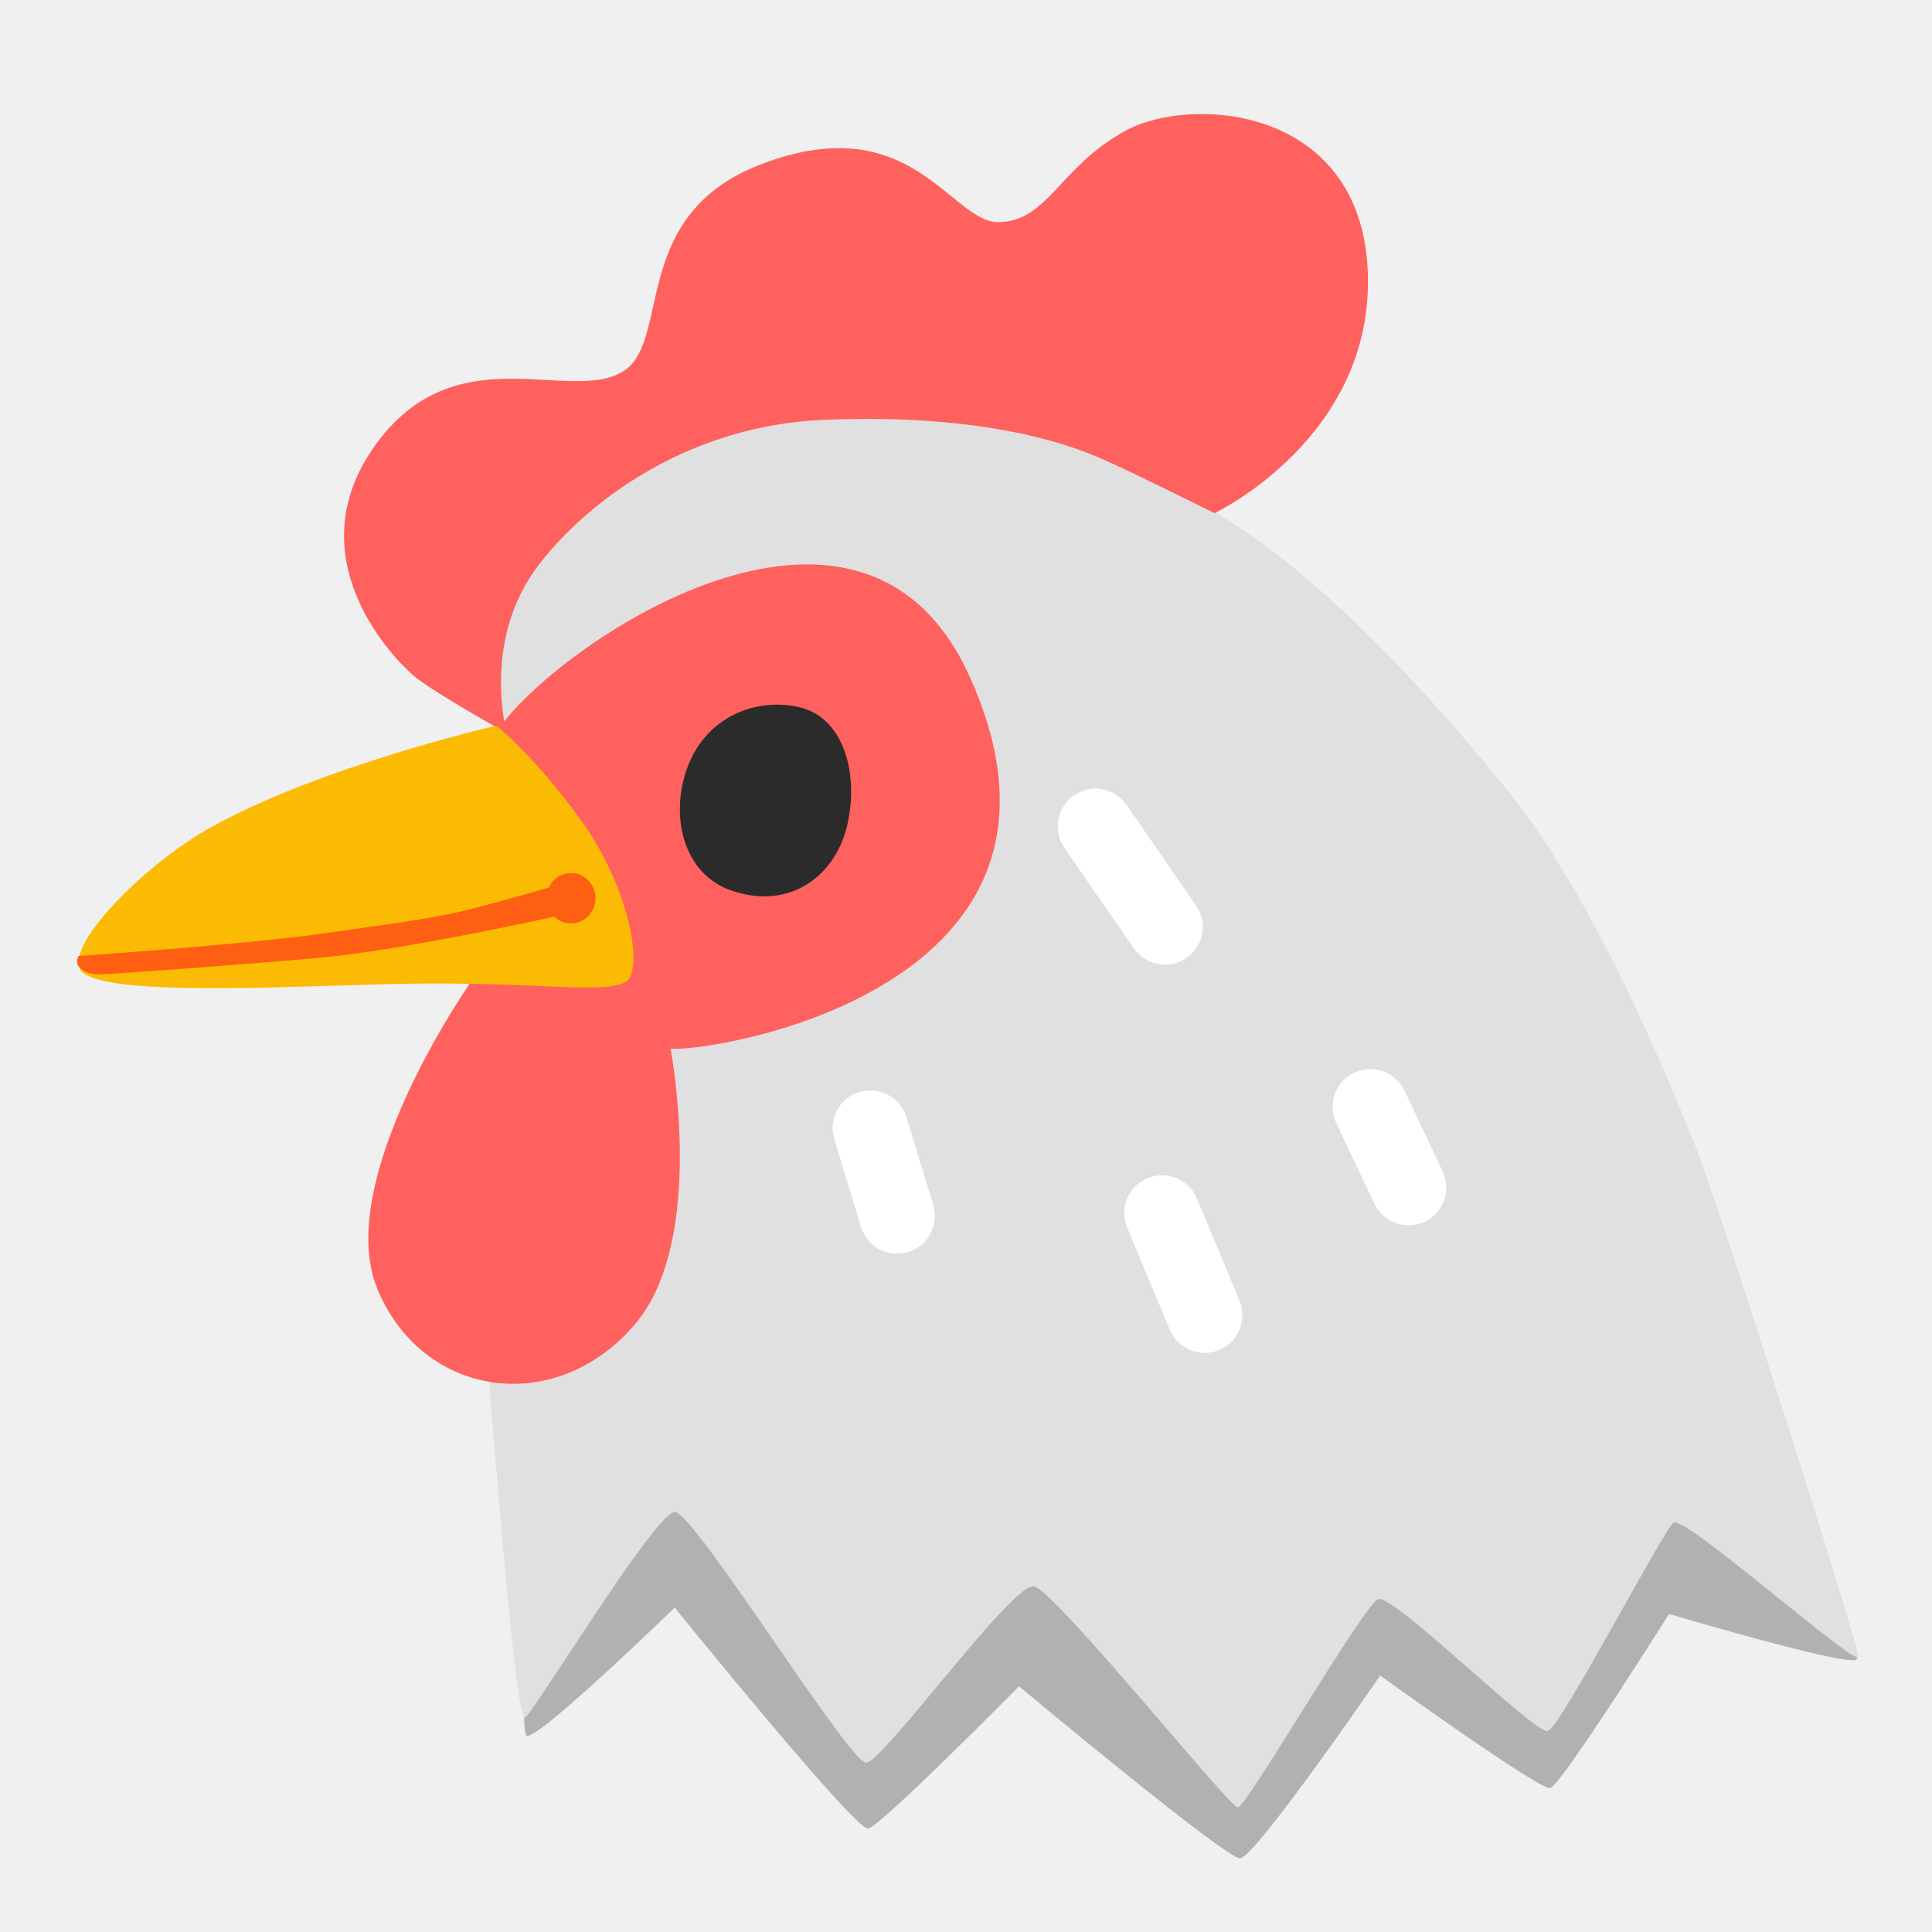
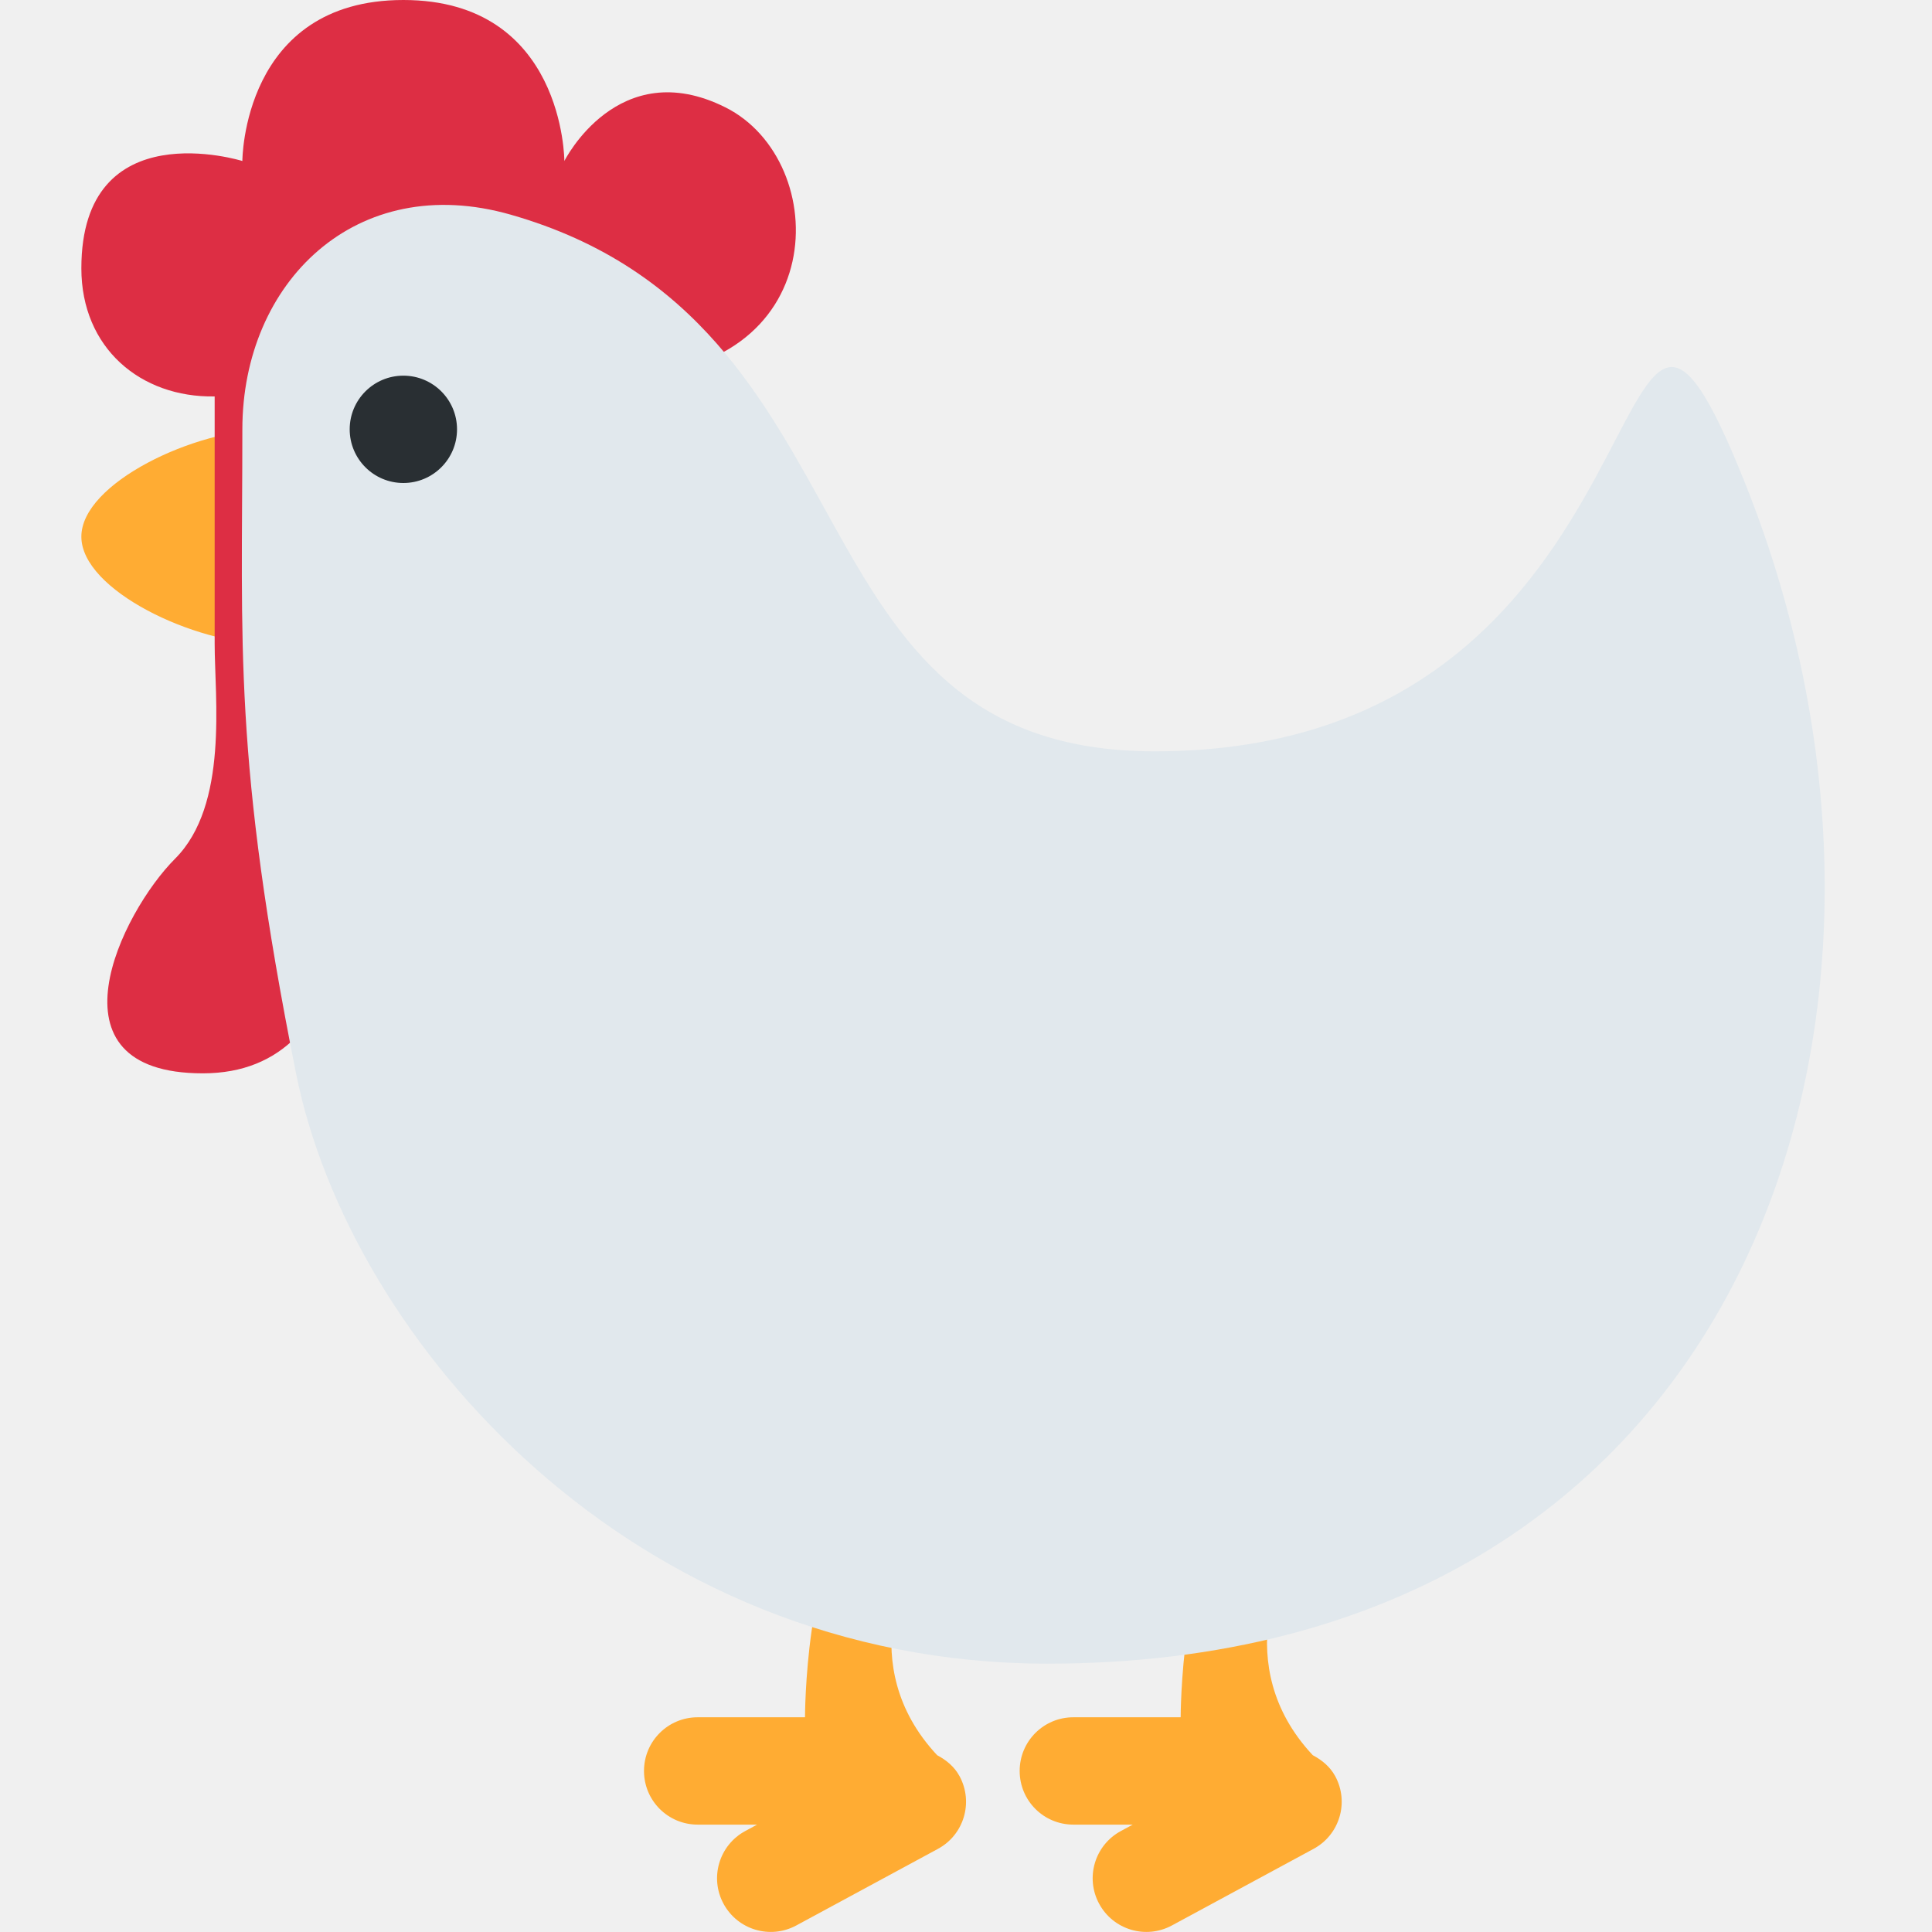
- <svg xmlns="http://www.w3.org/2000/svg" version="1.1" id="Chicken" x="0px" y="0px" viewBox="0 0 128 128" style="enable-background:new 0 0 128 128;" xml:space="preserve">
-   <path style="fill:#B1B1B1;" d="M113.97,96.23L37.1,98.91c0,0-3,13.81-2.25,16.05c0.28,0.84,9.85-8.45,9.85-8.45  s11.97,14.78,12.81,14.64c0.84-0.14,10-9.43,10-9.43s13.66,11.4,14.64,11.4s9.29-12.11,9.29-12.11s10.56,7.6,11.26,7.46  c0.7-0.14,7.88-11.54,7.88-11.54s11.22,3.33,12.34,3.05C124.06,109.7,117.91,97.78,113.97,96.23z" />
-   <path style="fill:#E0E0E0;" d="M33.16,54.98l-0.66-17.69l11.97-11.54l26.56,0.38c0,0,7.04,6.34,8.87,7.46  c1.83,1.13,8.24,4.38,19.83,18.59c6.17,7.57,11.15,20.26,12.55,23.64s10.84,33.08,10.84,33.93s-11.54-9.43-12.25-8.87  c-0.7,0.56-7.46,13.51-8.31,13.8c-0.84,0.28-10.28-9.15-11.26-8.73s-8.73,13.8-9.29,13.8S69.91,105.38,68.5,105.1  c-1.41-0.28-10,11.68-11.12,11.68c-1.13,0-11.4-16.61-12.67-16.61s-9.2,13.05-9.9,13.61s-2.21-20.51-2.49-23.04  S33.16,54.98,33.16,54.98z" />
-   <g>
-     <path style="fill:#FFFFFF;" d="M59.44,83.06c-1.07,0-2.06-0.69-2.39-1.77l-1.78-5.82c-0.4-1.32,0.34-2.72,1.66-3.12   c1.32-0.4,2.72,0.34,3.12,1.66l1.78,5.82c0.4,1.32-0.34,2.72-1.66,3.12C59.93,83.02,59.68,83.06,59.44,83.06z" />
-   </g>
-   <g>
-     <path style="fill:#FFFFFF;" d="M79.81,89.63c-0.98,0-1.91-0.58-2.31-1.54l-2.82-6.76c-0.53-1.28,0.07-2.74,1.35-3.27   c1.28-0.53,2.74,0.07,3.27,1.35l2.82,6.76c0.53,1.28-0.07,2.74-1.35,3.27C80.46,89.57,80.13,89.63,79.81,89.63z" />
-   </g>
-   <g>
-     <path style="fill:#FFFFFF;" d="M93.32,81.18c-0.94,0-1.83-0.53-2.26-1.43l-2.53-5.35c-0.59-1.25-0.06-2.74,1.19-3.33   c1.25-0.59,2.74-0.06,3.33,1.19l2.53,5.35c0.59,1.25,0.06,2.74-1.19,3.33C94.05,81.1,93.68,81.18,93.32,81.18z" />
-   </g>
-   <g>
-     <path style="fill:#FFFFFF;" d="M77.18,63.91c-0.79,0-1.57-0.38-2.06-1.08l-4.6-6.66c-0.78-1.14-0.5-2.69,0.64-3.48   c1.14-0.79,2.69-0.5,3.48,0.64l4.6,6.66c0.78,1.14,0.5,2.69-0.64,3.48C78.17,63.77,77.67,63.91,77.18,63.91z" />
-   </g>
-   <path style="fill:#FF615E;" d="M44.43,69.48c3,0.23,29.14-4.04,19.8-24.68c-7.22-15.97-27.5-1.97-31.25,3.57  c-0.68,1.01-1.92,16.89-1.92,16.89S22.04,78.21,25,85.39s11.74,8.54,17.03,2.39C46.4,82.72,44.85,71.88,44.43,69.48z" />
-   <path style="fill:#FF615E;" d="M35.13,38.23c2.08-3.22,8.87-10,19.57-10.42c10.7-0.42,16.19,1.69,18.16,2.53  c1.97,0.84,7.6,3.66,7.6,3.66s10.58-5,10.16-15.98S78.92,6.27,74.55,8.67s-5.07,5.91-8.31,6.05c-3.24,0.14-5.77-7.74-15.91-3.8  c-8.63,3.36-5.85,11.63-9.01,13.66c-3.52,2.25-11.12-2.53-16.47,4.93s1.27,14.22,2.67,15.35c1.41,1.13,6.05,3.71,6.05,3.71  S32.04,43.02,35.13,38.23z" />
-   <path style="fill:#FBBB02;" d="M41.42,65.07c1.3-0.69,0.28-6.29-2.91-10.7s-5.63-6.29-5.63-6.29s-11.54,2.63-18.96,6.76  c-4.14,2.31-9.24,7.37-8.68,9.24c0.56,1.88,11.19,1.39,20.13,1.13C34.85,64.93,39.83,65.92,41.42,65.07z" />
-   <path style="fill:#FE5F12;" d="M5.19,63.34c0,0,10.75-0.75,15.58-1.41c4.83-0.66,7.96-1.11,9.81-1.55c1.97-0.47,6.19-1.69,6.19-1.69  l0.28,1.97c0,0-10.23,2.3-16.14,2.82c-5.2,0.45-13.7,1.08-14.41,1.08s-1.13-0.33-1.31-0.56S5.19,63.34,5.19,63.34z" />
-   <ellipse style="fill:#FE5F12;" cx="37.83" cy="59.51" rx="1.62" ry="1.67" />
-   <path style="fill:#2C2B2C;" d="M56.15,54.6c-0.76,3.42-3.84,5.78-7.78,4.37c-2.93-1.05-4.01-4.6-2.9-7.92s4.29-4.85,7.34-4.23  C55.88,47.43,56.91,51.18,56.15,54.6z" />
+ <svg xmlns="http://www.w3.org/2000/svg" viewBox="0 0 36 36">
+   <path fill="#FFAC33" d="M24.88 33.097c-.098-.18-.25-.302-.418-.391C22.865 31 24 28.999 24 28.999c0-.553 1-2 0-2l-1 1c-1 1-1 4-1 4h-2c-.553 0-1 .447-1 1 0 .553.447 1 1 1h1.107l-.222.12c-.486.263-.667.869-.404 1.355s.869.667 1.356.404l2.639-1.427c.486-.262.667-.868.404-1.354zm-7 0c-.097-.18-.25-.302-.417-.391C15.866 31 17 28.999 17 28.999c0-.553 1-2 0-2l-1 1c-1 1-1 4-1 4h-2c-.553 0-1 .447-1 1 0 .553.447 1 1 1h1.108l-.222.12c-.486.263-.667.869-.404 1.355s.869.667 1.356.404l2.639-1.427c.485-.262.666-.868.403-1.354zM7.516 10c0 1.104-1.119 2-2.5 2s-3.5-1-3.5-2 2.119-2 3.5-2c1.38 0 2.5.896 2.5 2z" />
+   <path fill="#DD2E44" d="M13.516 2c-2-1-3 1-3 1s0-3-3-3-3 3-3 3-3-.938-3 2c0 1.482 1.101 2.411 2.484 2.387V12c0 1 .263 3-.737 4s-2.484 4 .516 4 3-4 3-7c1 1 4 1 4-4 0-.867-.213-1.512-.55-2h1.287c4 0 4-4 2-5z" />
+   <path fill="#E1E8ED" d="M32.516 9c4 10 0 22-13 22-7.732 0-13-6-14-11-1.177-5.883-1-8-1-12 0-2.738 2.118-4.824 5-4 7 2 5 10 12 10 10 0 8.23-11.923 11-5z" />
+   <circle fill="#292F33" cx="7.516" cy="8" r="1" />
</svg>
